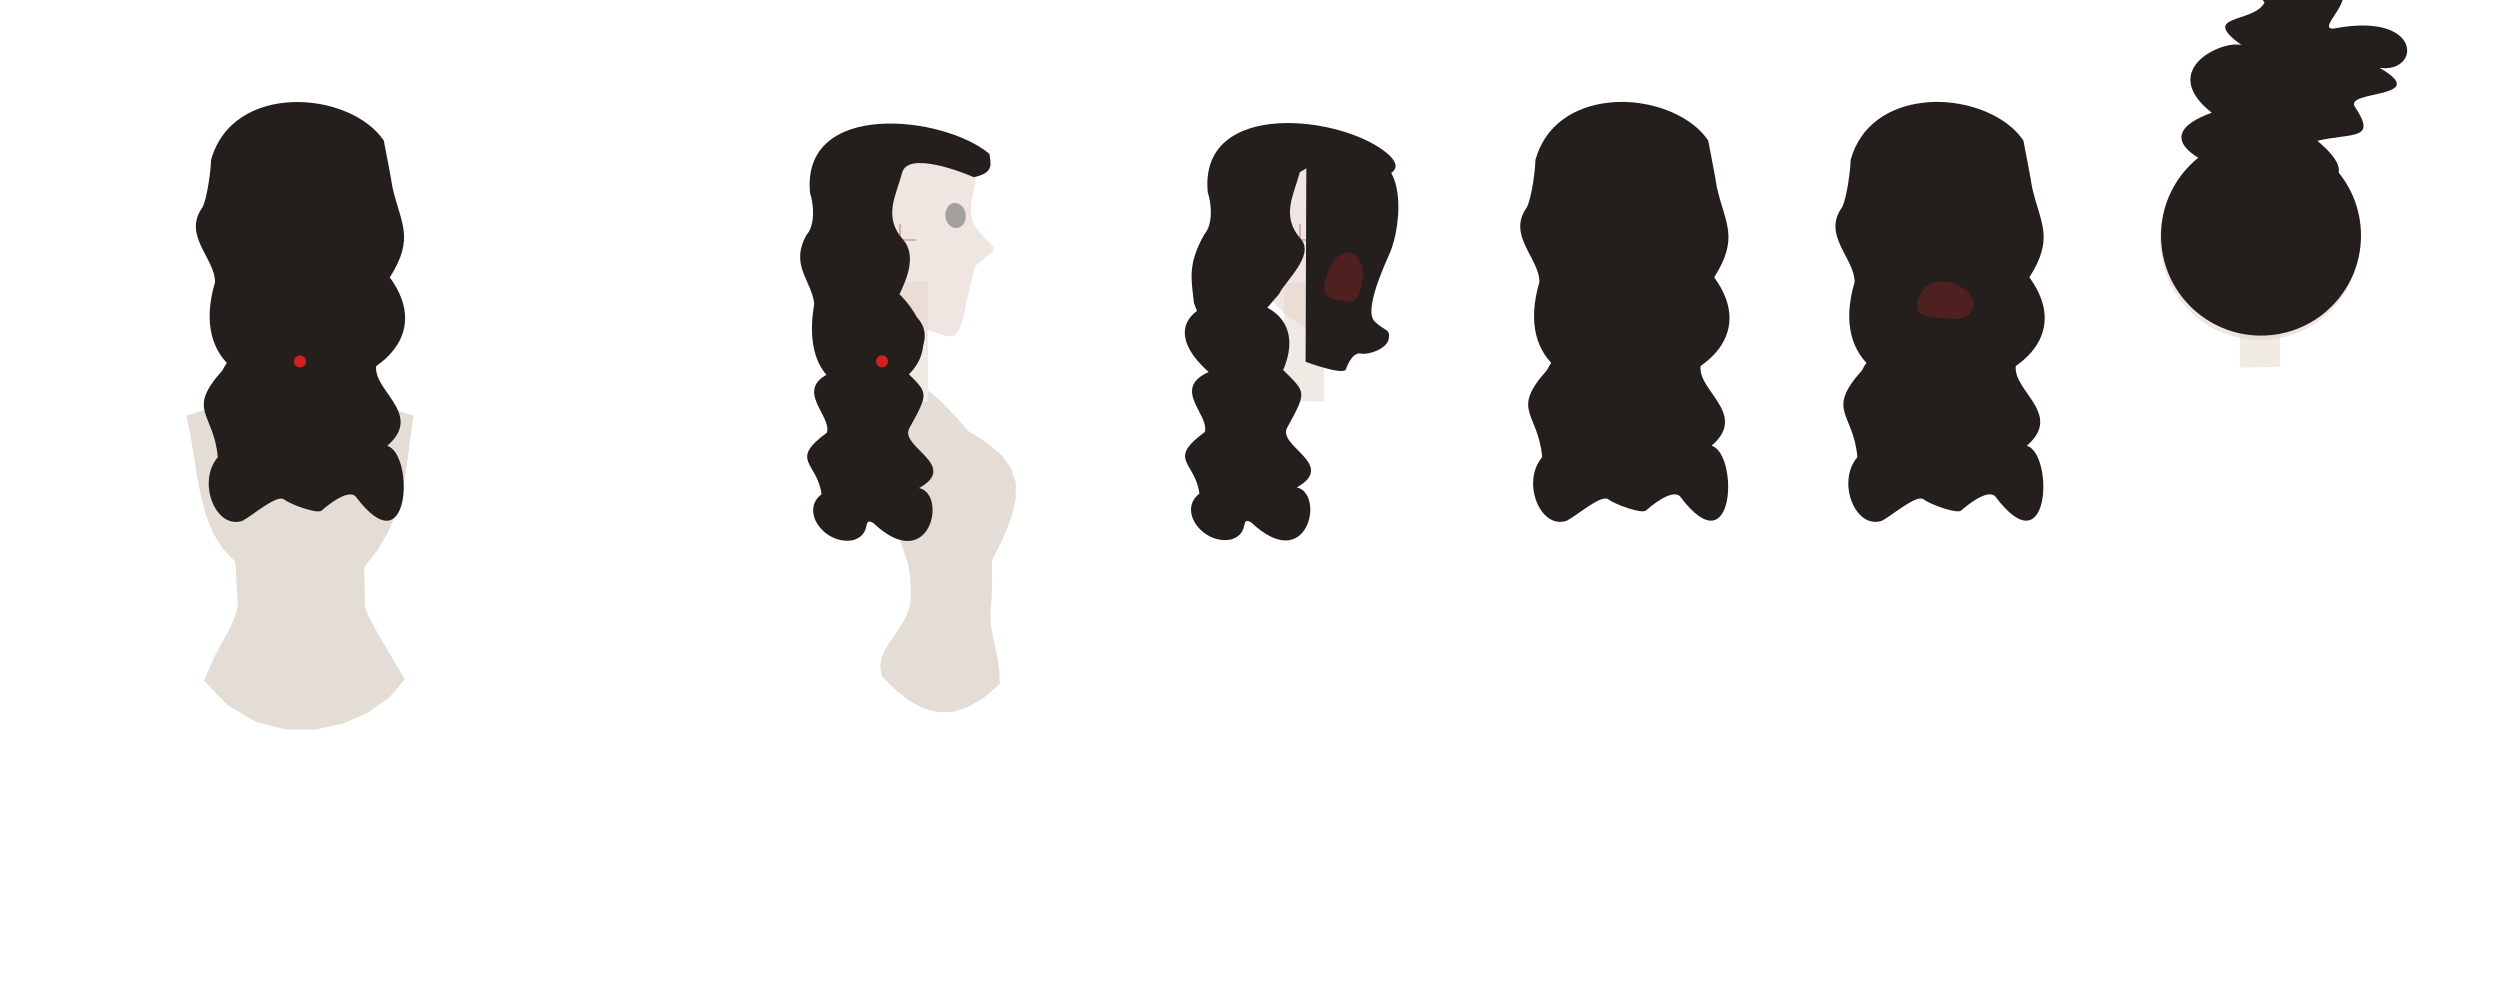
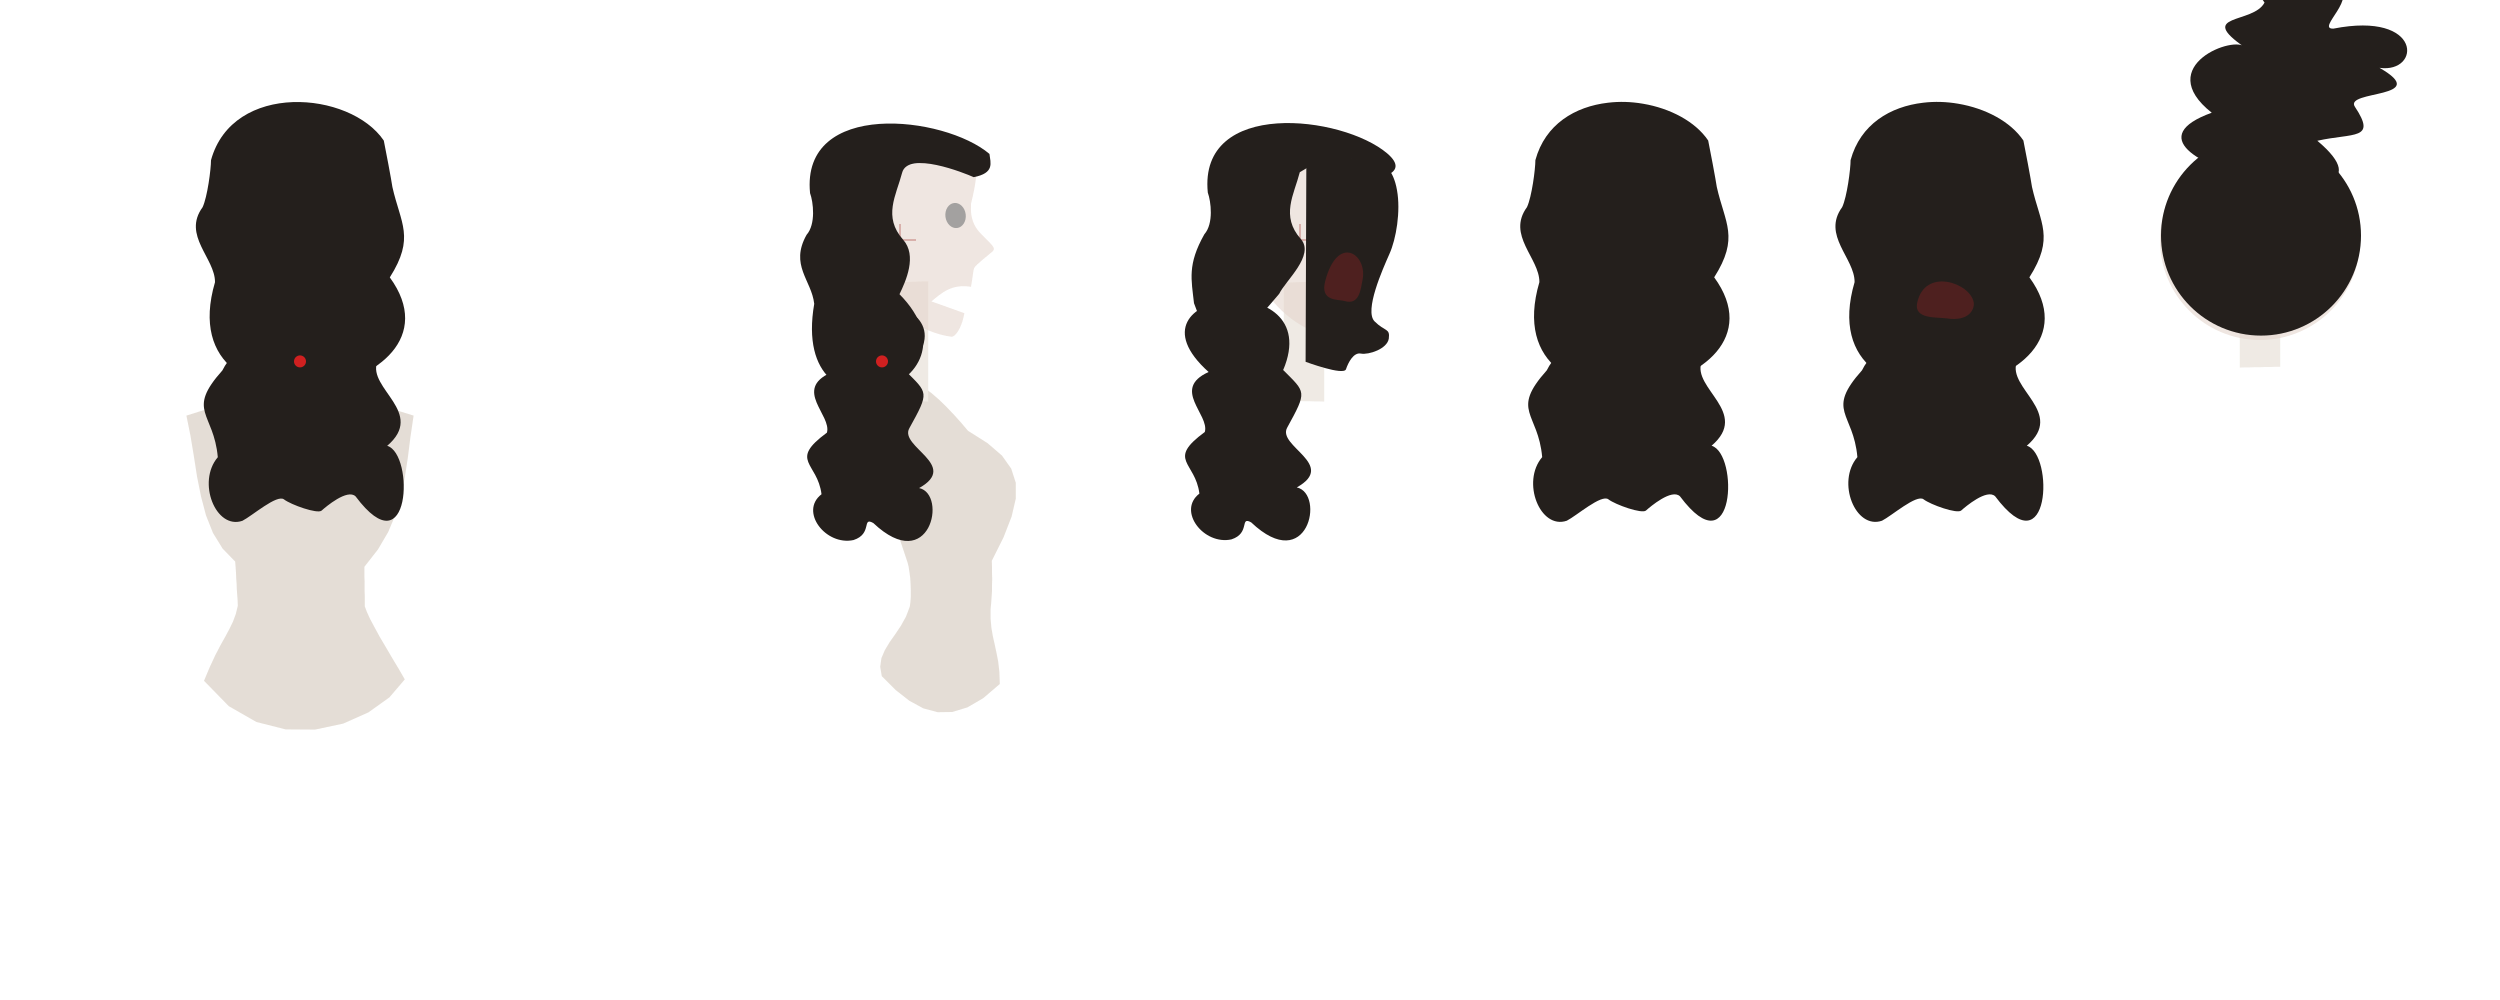
<svg xmlns="http://www.w3.org/2000/svg" width="2500" height="1000" viewBox="-1.5 -1.2 12.5 5">
  <g>
    <g opacity="0.7">
      <path d="M-0.568 0.878L-0.498 0.856L-0.427 0.834L-0.356 0.812L-0.286 0.79L-0.215 0.769L-0.144 0.747L-0.074 0.725L-0.003 0.703L0.068 0.725L0.14 0.747L0.211 0.769L0.283 0.79L0.354 0.812L0.425 0.834L0.497 0.856L0.568 0.878L0.552 0.987L0.539 1.09L0.524 1.187L0.505 1.281L0.478 1.372L0.441 1.46L0.39 1.547L0.322 1.634L0.322 1.659L0.322 1.683L0.323 1.708L0.323 1.733L0.323 1.757L0.324 1.782L0.324 1.807L0.324 1.832L0.335 1.861L0.351 1.896L0.373 1.937L0.398 1.983L0.427 2.032L0.458 2.085L0.491 2.14L0.524 2.197L0.447 2.287L0.342 2.362L0.216 2.418L0.075 2.448L-0.072 2.447L-0.218 2.41L-0.356 2.331L-0.48 2.204L-0.451 2.135L-0.424 2.077L-0.398 2.027L-0.374 1.984L-0.353 1.945L-0.335 1.908L-0.321 1.87L-0.311 1.829L-0.312 1.801L-0.314 1.774L-0.316 1.746L-0.317 1.719L-0.319 1.691L-0.32 1.664L-0.322 1.636L-0.324 1.608L-0.387 1.543L-0.435 1.465L-0.47 1.377L-0.495 1.282L-0.515 1.182L-0.531 1.079L-0.548 0.977Z" fill="#d9cfc4" />
      <path d="M-0.101 0.808L-0.101 0.733L-0.101 0.657L-0.101 0.582L-0.101 0.507L-0.101 0.432L-0.101 0.357L-0.101 0.282L-0.101 0.207L-0.076 0.207L-0.05 0.208L-0.025 0.209L0 0.21L0.025 0.211L0.05 0.212L0.076 0.213L0.101 0.214L0.101 0.287L0.101 0.361L0.101 0.435L0.101 0.509L0.101 0.582L0.101 0.656L0.101 0.73L0.101 0.804L0.076 0.804L0.051 0.805L0.025 0.805L0 0.806L-0.025 0.806L-0.051 0.807L-0.076 0.807Z" fill="#e8e1d9" />
      <path d="M-0.08 0H0.08M0 -0.08V0.08" stroke="#b04040" stroke-width="0.01" fill="none" />
      <g opacity="0.6">
        <g>
          <path style="fill:#d9c3b6;fill-opacity:1;stroke-width:0.015" d="m -0.331,-0.388 c 0.08,-0.12 0.465,-0.184 0.666,0.003 0.087,0.185 0.024,0.743 -0.331,0.846 -0.333,-0.133 -0.443,-0.594 -0.334,-0.849 z" />
          <path style="fill:#d9c3b6;fill-opacity:1;stroke-width:0.015" d="m 0.312,0.066 0.059,-0.239 c 9.196e-4,-0.002 0.137,-0.06 0.079,0.134 -0.047,0.159 -0.131,0.148 -0.138,0.105 z" />
          <path style="fill:#d9c3b6;fill-opacity:1;stroke-width:0.015" d="m -0.308,0.08 -0.059,-0.239 c -9.204e-4,-0.002 -0.137,-0.06 -0.079,0.134 0.047,0.159 0.131,0.148 0.138,0.105 z" />
        </g>
        <g>
          <ellipse style="fill:#241f1c;stroke-width:0.015" cx="-0.141" cy="-0.176" rx="0.051" ry="0.063" />
          <ellipse style="fill:#241f1c;stroke-width:0.015" cx="0.169" cy="-0.19" rx="0.051" ry="0.063" />
        </g>
      </g>
    </g>
    <g>
      <g>
        <path style="fill:#241f1c;fill-opacity:1;stroke-width:0.015" d="m -0.445,-0.399 c 0,0.045 -0.018,0.184 -0.042,0.235 -0.103,0.141 0.063,0.255 0.062,0.375 -0.247,0.843 1.307,0.569 0.874,-0.024 0.127,-0.2 0.054,-0.269 0.013,-0.452 -0.003,-0.024 -0.037,-0.205 -0.043,-0.232 -0.169,-0.25 -0.756,-0.296 -0.864,0.098 z" />
      </g>
    </g>
    <g>
      <g>
        <path style="fill:#241f1c;fill-opacity:1;stroke-width:0.015" d="m -0.388,0.652 c -0.183,0.205 -0.043,0.208 -0.023,0.434 -0.106,0.124 -0.01,0.364 0.123,0.318 0.048,-0.024 0.173,-0.134 0.208,-0.107 0.035,0.027 0.168,0.074 0.188,0.056 C 0.128,1.335 0.237,1.242 0.278,1.282 0.553,1.65 0.573,1.07 0.436,1.029 0.63,0.863 0.337,0.743 0.386,0.61 0.202,0.399 -0.266,0.404 -0.388,0.652 Z" />
      </g>
    </g>
    <g />
    <g />
    <g>
      <circle cx="0" cy="0.607" r="0.03" fill="#d02020" />
    </g>
  </g>
  <g transform="translate(3 0)">
    <g opacity="0.7">
      <path d="M0.34 0.954L0.307 0.915L0.271 0.875L0.233 0.835L0.195 0.798L0.158 0.766L0.123 0.74L0.093 0.723L0.068 0.718L0.028 0.721L-0.006 0.73L-0.036 0.743L-0.062 0.76L-0.085 0.779L-0.106 0.801L-0.125 0.824L-0.143 0.848L-0.142 0.983L-0.139 1.075L-0.13 1.14L-0.115 1.194L-0.093 1.253L-0.061 1.332L-0.018 1.446L0.038 1.613L0.043 1.633L0.047 1.659L0.051 1.689L0.053 1.722L0.054 1.754L0.054 1.784L0.052 1.811L0.049 1.833L0.03 1.883L0.005 1.928L-0.023 1.97L-0.052 2.011L-0.076 2.051L-0.093 2.091L-0.099 2.134L-0.091 2.181L-0.022 2.25L0.047 2.304L0.117 2.342L0.188 2.361L0.261 2.36L0.337 2.337L0.416 2.291L0.499 2.22L0.497 2.16L0.491 2.108L0.482 2.062L0.473 2.02L0.464 1.98L0.457 1.939L0.453 1.895L0.453 1.845L0.456 1.815L0.458 1.785L0.46 1.755L0.46 1.725L0.461 1.695L0.46 1.665L0.46 1.635L0.459 1.604L0.518 1.486L0.558 1.383L0.579 1.293L0.579 1.214L0.556 1.143L0.51 1.078L0.438 1.016Z" fill="#d9cfc4" />
      <path d="M0.141 0.808L0.141 0.733L0.141 0.657L0.141 0.582L0.141 0.507L0.141 0.432L0.141 0.357L0.141 0.282L0.141 0.207L0.116 0.207L0.09 0.208L0.065 0.209L0.04 0.21L0.015 0.211L-0.01 0.212L-0.036 0.213L-0.061 0.214L-0.061 0.287L-0.061 0.361L-0.061 0.435L-0.061 0.509L-0.061 0.582L-0.061 0.656L-0.061 0.73L-0.061 0.804L-0.036 0.804L-0.011 0.805L0.015 0.805L0.04 0.806L0.065 0.806L0.091 0.807L0.116 0.807Z" fill="#e8e1d9" />
      <path d="M-0.08 0H0.08M0 -0.08V0.08" stroke="#b04040" stroke-width="0.01" fill="none" />
      <g opacity="0.6">
        <g>
-           <path style="fill:#d9c3b6;fill-opacity:1;stroke:none;stroke-width:0.01;stroke-opacity:1" d="m -1.624,-0.363 c 0.018,0.02 -0.013,0.15 -0.021,0.182 -0.001,0.039 -0.004,0.093 0.047,0.147 0.051,0.054 0.081,0.072 0.061,0.091 -0.02,0.018 -0.085,0.067 -0.092,0.083 0.003,0.007 -0.017,0.077 -0.035,0.152 -0.01,0.041 -0.013,0.08 -0.024,0.114 -0.013,0.041 -0.034,0.074 -0.053,0.077 -0.31,-0.041 -0.598,-0.435 -0.546,-0.727 0,0 0.394,-0.234 0.663,-0.12 z" transform="translate(2)" />
+           <path style="fill:#d9c3b6;fill-opacity:1;stroke:none;stroke-width:0.01;stroke-opacity:1" d="m -1.624,-0.363 c 0.018,0.02 -0.013,0.15 -0.021,0.182 -0.001,0.039 -0.004,0.093 0.047,0.147 0.051,0.054 0.081,0.072 0.061,0.091 -0.02,0.018 -0.085,0.067 -0.092,0.083 -0.004,0.005 -0.007,0.044 -0.016,0.094 -0.098,-0.016 -0.148,0.032 -0.198,0.073 l 0.165,0.059 c -0.003,0.014 -0.006,0.028 -0.01,0.041 -0.013,0.041 -0.034,0.074 -0.053,0.077 -0.31,-0.041 -0.598,-0.435 -0.546,-0.727 0,0 0.394,-0.234 0.663,-0.12 z" transform="translate(2)" />
        </g>
        <g>
          <g transform="rotate(-6.822044,-0.00126443,0.6195179)">
            <ellipse style="fill:#241f1c;stroke-width:0.015" cx="0.364" cy="-0.084" rx="0.051" ry="0.063" />
          </g>
        </g>
      </g>
    </g>
    <g />
    <g>
      <g transform="translate(1.696607,0.1012358)">
        <path style="fill:#241f1c;fill-opacity:1;stroke-width:0.015" d="m -2.043,0.562 c -0.188,0.085 0.006,0.213 -0.019,0.3 -0.193,0.142 -0.047,0.147 -0.027,0.308 -0.112,0.086 0.021,0.259 0.16,0.229 0.096,-0.031 0.04,-0.118 0.099,-0.085 C -1.547,1.581 -1.458,1.17 -1.601,1.139 -1.397,1.025 -1.702,0.933 -1.65,0.84 -1.548,0.656 -1.557,0.666 -1.67,0.552 -1.232,0.131 -2.44,0.026 -2.043,0.562 Z" />
      </g>
    </g>
    <g />
    <g>
      <g transform="matrix(0.99292 -0.118786 0.118786 0.99292 -0.053599 0.004236)">
        <path style="fill:#241f1c;fill-opacity:1;stroke-width:0.015" d="m -0.365,-0.284 c 0.011,0.046 0.011,0.158 -0.042,0.205 -0.103,0.141 -0.002,0.228 -0.003,0.347 -0.216,0.724 0.827,0.515 0.429,0.003 0.039,-0.061 0.112,-0.181 0.05,-0.269 -0.087,-0.126 -0.008,-0.223 0.035,-0.332 0.042,-0.108 0.31,0.038 0.353,0.064 0.107,-0.008 0.092,-0.06 0.092,-0.106 -0.201,-0.217 -0.904,-0.384 -0.914,0.088 z" />
      </g>
    </g>
    <g>
      <circle cx="-0.09" cy="0.607" r="0.03" fill="#d02020" />
    </g>
  </g>
  <g id="quarter" transform="translate(5 0)" style="color:#c8504a">
    <g opacity="0.7" id="g95">
      <path d="M0.121 0.808L0.121 0.733L0.121 0.657L0.121 0.582L0.121 0.507L0.121 0.432L0.121 0.357L0.121 0.282L0.121 0.207L0.096 0.207L0.07 0.208L0.045 0.209L0.02 0.21L-0.005 0.211L-0.03 0.212L-0.056 0.213L-0.081 0.214L-0.081 0.287L-0.081 0.361L-0.081 0.435L-0.081 0.509L-0.081 0.582L-0.081 0.656L-0.081 0.73L-0.081 0.804L-0.056 0.804L-0.031 0.805L-0.005 0.805L0.02 0.806L0.045 0.806L0.071 0.807L0.096 0.807Z" fill="#e8e1d9" />
      <path d="M-0.08 0H0.08M0 -0.08V0.08" stroke="#b04040" stroke-width="0.01" fill="none" />
      <g opacity="0.6">
        <g>
          <path style="fill:#d9c3b6;fill-opacity:1;stroke-width:0.015" d="m 4.738,-0.39 c 0.08,-0.12 0.465,-0.184 0.666,0.003 0.027,0.056 -2.248e-4,0.149 -0.006,0.252 C 5.385,0.098 5.319,0.388 5.072,0.459 4.739,0.325 4.629,-0.135 4.738,-0.39 Z" transform="translate(-5)" />
        </g>
        <g>
          <g transform="translate(0.02)">
            <g transform="matrix(0.866,0,0,1,0.1808,0)">
              <g>
                <ellipse style="fill:#241f1c;stroke-width:0.015" cx="0.169" cy="-0.19" rx="0.051" ry="0.063" />
              </g>
            </g>
          </g>
          <g transform="translate(0.02)">
            <g transform="matrix(0.866,0,0,1,0.1884,0)">
              <g>
                <ellipse style="fill:#241f1c;stroke-width:0.015" cx="-0.141" cy="-0.176" rx="0.051" ry="0.063" />
              </g>
            </g>
          </g>
        </g>
      </g>
    </g>
    <g id="quarter-back">
      <path style="fill:#241f1c;fill-opacity:1;stroke-width:0.015" d="m -0.457,0.66 c -0.188,0.085 0.006,0.213 -0.019,0.3 -0.193,0.142 -0.047,0.147 -0.027,0.308 -0.112,0.086 0.021,0.259 0.16,0.229 0.096,-0.031 0.04,-0.118 0.099,-0.085 C 0.039,1.68 0.127,1.269 -0.016,1.237 0.188,1.123 -0.116,1.031 -0.064,0.938 0.037,0.754 0.029,0.764 -0.084,0.65 0.137,0.128 -0.921,0.244 -0.457,0.66 Z" id="path72-3" />
      <path style="fill:#241f1c;fill-opacity:1;stroke-width:0.015" d="m -0.461,-0.237 c 0.016,0.044 0.03,0.155 -0.017,0.208 -0.086,0.152 -0.065,0.227 -0.052,0.345 0.108,0.305 0.189,0.233 0.426,-0.047 0.031,-0.065 0.18,-0.193 0.108,-0.274 -0.102,-0.115 -0.034,-0.221 -0.005,-0.334 0.104,-0.065 0.191,-0.091 0.292,-0.058 0.043,0.014 0.118,0.072 0.132,0.078 0.067,-0.024 0.074,-0.062 0.013,-0.114 -0.225,-0.191 -0.944,-0.274 -0.897,0.196 z" id="path80-7" />
    </g>
    <g id="layer1">
      <path style="color:#c8504a;fill:#241f1c;stroke-width:0.01" d="m 0.418,-0.376 c 0,0 0.049,0.022 0.067,0.127 C 0.504,-0.144 0.481,-0.005 0.447,0.07 0.414,0.145 0.32,0.354 0.373,0.407 0.425,0.459 0.451,0.44 0.444,0.493 0.436,0.545 0.343,0.575 0.305,0.568 0.268,0.56 0.241,0.613 0.23,0.646 0.219,0.68 0.028,0.609 0.028,0.609 l 0.004,-1.067 z" id="path4111" />
    </g>
    <g opacity="0.5">
      <g>
        <g transform="translate(0.02)" style="">
          <g transform="matrix(0.866,0,0,1,0.2021,0)">
            <g>
              <path style="fill:#782121;fill-opacity:1;stroke-width:0.015" d="M -0.111,0.206 C -0.039,-0.034 0.137,0.072 0.104,0.202 0.094,0.243 0.088,0.328 8.0050574e-4,0.305 -0.035,0.296 -0.142,0.309 -0.111,0.206 Z" />
            </g>
          </g>
        </g>
      </g>
    </g>
  </g>
  <g id="back-view" transform="translate(6.6 0)" style="color:#c8504a">
    <g opacity="0.7" id="g412">
      <path d="M-0.101 0.808L-0.101 0.733L-0.101 0.657L-0.101 0.582L-0.101 0.507L-0.101 0.432L-0.101 0.357L-0.101 0.282L-0.101 0.207L-0.076 0.207L-0.05 0.208L-0.025 0.209L0 0.21L0.025 0.211L0.05 0.212L0.076 0.213L0.101 0.214L0.101 0.287L0.101 0.361L0.101 0.435L0.101 0.509L0.101 0.582L0.101 0.656L0.101 0.73L0.101 0.804L0.076 0.804L0.051 0.805L0.025 0.805L0 0.806L-0.025 0.806L-0.051 0.807L-0.076 0.807Z" fill="#e8e1d9" />
      <path d="M-0.08 0H0.08M0 -0.08V0.08" stroke="#b04040" stroke-width="0.01" fill="none" />
      <g opacity="0.6">
        <g>
          <g>
            <path style="fill:#d9c3b6;fill-opacity:1;stroke-width:0.015" d="m -0.331,-0.388 c 0.08,-0.12 0.465,-0.184 0.666,0.003 0.087,0.185 0.024,0.743 -0.331,0.846 -0.333,-0.133 -0.443,-0.594 -0.334,-0.849 z" />
            <path style="fill:#d9c3b6;fill-opacity:1;stroke-width:0.015" d="m 0.312,0.066 0.059,-0.239 c 9.196e-4,-0.002 0.137,-0.06 0.079,0.134 -0.047,0.159 -0.131,0.148 -0.138,0.105 z" />
            <path style="fill:#d9c3b6;fill-opacity:1;stroke-width:0.015" d="m -0.308,0.08 -0.059,-0.239 c -9.204e-4,-0.002 -0.137,-0.06 -0.079,0.134 0.047,0.159 0.131,0.148 0.138,0.105 z" />
          </g>
        </g>
      </g>
    </g>
    <g id="back-view-over">
      <g id="g28-8" transform="translate(0.0219265,-3.7855e-4)">
        <path style="fill:#241f1c;fill-opacity:1;stroke-width:0.015" d="m -0.445,-0.399 c 0,0.045 -0.018,0.184 -0.042,0.235 -0.103,0.141 0.063,0.255 0.062,0.375 -0.247,0.843 1.307,0.569 0.874,-0.024 0.127,-0.2 0.054,-0.269 0.013,-0.452 -0.003,-0.024 -0.037,-0.205 -0.043,-0.232 -0.064,-0.095 -0.19,-0.161 -0.326,-0.184 -0.058,-0.01 -0.117,-0.012 -0.175,-0.005 -0.164,0.019 -0.314,0.107 -0.363,0.287 z" id="path26-0" />
      </g>
      <g id="g34-1" transform="translate(0.0219265,-3.7855e-4)">
        <path style="fill:#241f1c;fill-opacity:1;stroke-width:0.015" d="m -0.388,0.652 c -0.183,0.205 -0.043,0.208 -0.023,0.434 -0.106,0.124 -0.01,0.364 0.123,0.318 0.048,-0.024 0.173,-0.134 0.208,-0.107 0.035,0.027 0.168,0.074 0.188,0.056 C 0.128,1.335 0.237,1.242 0.278,1.282 0.553,1.65 0.573,1.07 0.436,1.029 0.63,0.863 0.337,0.743 0.386,0.61 0.202,0.399 -0.266,0.404 -0.388,0.652 Z" id="path32-2" />
      </g>
    </g>
  </g>
  <g id="front-down" transform="translate(8.2 0)" style="color:#c8504a">
    <g opacity="0.7" id="g741">
      <path d="M-0.101 0.784L-0.101 0.709L-0.101 0.634L-0.101 0.559L-0.101 0.484L-0.101 0.409L-0.101 0.333L-0.101 0.258L-0.101 0.183L-0.076 0.184L-0.05 0.185L-0.025 0.186L0 0.187L0.025 0.188L0.05 0.188L0.076 0.189L0.101 0.19L0.101 0.264L0.101 0.338L0.101 0.411L0.101 0.485L0.101 0.559L0.101 0.633L0.101 0.707L0.101 0.78L0.076 0.781L0.051 0.781L0.025 0.782L0 0.782L-0.025 0.783L-0.051 0.783L-0.076 0.784Z" fill="#e8e1d9" />
      <path d="M-0.08 0H0.08M0 -0.08V0.08" stroke="#b04040" stroke-width="0.01" fill="none" />
      <g opacity="0.6">
        <g transform="translate(0,-0.11)">
          <g transform="matrix(1,0,0,0.766,0.0177966,0.1305051)">
            <g>
              <path style="fill:#d9c3b6;fill-opacity:1;stroke-width:0.015" d="m -0.308,0.08 -0.059,-0.239 c -9.204e-4,-0.002 -0.137,-0.06 -0.079,0.134 0.047,0.159 0.131,0.148 0.138,0.105 z" />
            </g>
          </g>
          <g transform="matrix(1,0,0,0.766,-0.015572,0.133472)">
            <g>
              <path style="fill:#d9c3b6;fill-opacity:1;stroke-width:0.015" d="m 0.312,0.066 0.059,-0.239 c 9.196e-4,-0.002 0.137,-0.06 0.079,0.134 -0.047,0.159 -0.131,0.148 -0.138,0.105 z" />
            </g>
          </g>
          <path style="fill:#d9c3b6;fill-opacity:1;stroke-width:0.015" d="m -0.324,-0.28 c 0.08,-0.12 0.465,-0.184 0.666,0.003 0.087,0.185 0.024,0.743 -0.331,0.846 -0.333,-0.133 -0.443,-0.594 -0.334,-0.849 z" />
        </g>
        <g transform="translate(0,-0.11)">
          <g transform="translate(-0.0033846,-0.00842686)">
            <g transform="matrix(1,0,0,0.766,0,0.2324)">
              <g>
                <ellipse style="fill:#241f1c;stroke-width:0.015" cx="0.169" cy="-0.19" rx="0.051" ry="0.063" />
              </g>
            </g>
          </g>
          <g transform="translate(-0.0033846,-0.00842686)">
            <g transform="matrix(1,0,0,0.766,0,0.2422)">
              <g>
                <ellipse style="fill:#241f1c;stroke-width:0.015" cx="-0.141" cy="-0.176" rx="0.051" ry="0.063" />
              </g>
            </g>
          </g>
        </g>
      </g>
    </g>
    <g id="front-down-back">
      <g id="g28-8-7" transform="translate(-0.0020565,-3.7855e-4)" style="color:#c8504a">
        <path style="fill:#241f1c;fill-opacity:1;stroke-width:0.015" d="m -0.445,-0.399 c 0,0.045 -0.018,0.184 -0.042,0.235 -0.103,0.141 0.063,0.255 0.062,0.375 -0.247,0.843 1.307,0.569 0.874,-0.024 0.127,-0.2 0.054,-0.269 0.013,-0.452 -0.003,-0.024 -0.037,-0.205 -0.043,-0.232 -0.064,-0.095 -0.19,-0.161 -0.326,-0.184 -0.058,-0.01 -0.117,-0.012 -0.175,-0.005 -0.164,0.019 -0.314,0.107 -0.363,0.287 z" id="path26-0-3" />
      </g>
      <g id="g34-1-0" transform="translate(-0.0020565,-3.7855e-4)" style="color:#c8504a">
        <path style="fill:#241f1c;fill-opacity:1;stroke-width:0.015" d="m -0.388,0.652 c -0.183,0.205 -0.043,0.208 -0.023,0.434 -0.106,0.124 -0.01,0.364 0.123,0.318 0.048,-0.024 0.173,-0.134 0.208,-0.107 0.035,0.027 0.168,0.074 0.188,0.056 C 0.128,1.335 0.237,1.242 0.278,1.282 0.553,1.65 0.573,1.07 0.436,1.029 0.63,0.863 0.337,0.743 0.386,0.61 0.202,0.399 -0.266,0.404 -0.388,0.652 Z" id="path32-2-2" />
      </g>
    </g>
    <g opacity="0.5">
      <g transform="translate(0,-0.11)">
        <g transform="translate(-0.0033846,0.00842686)">
          <g transform="matrix(1,0,0,0.766,0,0.2598)">
            <g>
              <path style="fill:#782121;fill-opacity:1;stroke-width:0.015" d="M -0.111,0.206 C -0.074,-0.032 0.157,0.074 0.172,0.202 0.177,0.243 0.15,0.328 0.036,0.305 -0.011,0.296 -0.127,0.312 -0.111,0.206 Z" />
            </g>
          </g>
        </g>
      </g>
    </g>
  </g>
  <g id="top" transform="translate(9.8 0)" style="color:#c8504a">
    <g opacity="0.7" id="g1194">
      <path d="M-0.101 0.638L-0.101 0.563L-0.101 0.487L-0.101 0.412L-0.101 0.337L-0.101 0.262L-0.101 0.187L-0.101 0.112L-0.101 0.037L-0.076 0.037L-0.05 0.038L-0.025 0.039L0 0.04L0.025 0.041L0.05 0.042L0.076 0.043L0.101 0.044L0.101 0.117L0.101 0.191L0.101 0.265L0.101 0.339L0.101 0.412L0.101 0.486L0.101 0.56L0.101 0.634L0.076 0.634L0.051 0.635L0.025 0.635L0 0.636L-0.025 0.636L-0.051 0.637L-0.076 0.637Z" fill="#e8e1d9" />
      <path d="M-0.08 0H0.08M0 -0.08V0.08" stroke="#b04040" stroke-width="0.01" fill="none" />
      <g opacity="0.6">
        <g>
          <circle cx="0" cy="0" r="0.5" style="fill:#d9c3b6" />
        </g>
      </g>
    </g>
    <g id="top-over">
      <g transform="matrix(1.417472,0.3588961,-0.2442,0.9644761,2.867431,-0.764364)" id="g74-0" style="stroke-width:0.829">
        <path style="fill:#241f1c;fill-opacity:1;stroke-width:0.012" d="m -2.039,0.892 c -0.24,-0.157 0.016,-0.413 0.055,-0.359 -0.193,-0.105 0.008,-0.124 0.027,-0.243 -0.163,-0.204 0.07,-0.224 0.219,-0.174 0.096,0.023 -0.029,0.241 0.031,0.216 0.283,-0.197 0.329,0.111 0.186,0.134 0.204,0.084 -0.1,0.152 -0.049,0.22 0.102,0.136 0.017,0.128 -0.096,0.212 0.438,0.311 -0.771,0.388 -0.373,-0.007 z" id="path72-30" />
      </g>
      <ellipse style="fill:#241f1c;stroke-width:0.01" id="path3872" cx="0.005" cy="-0.022" rx="0.5" ry="0.5" />
    </g>
  </g>
</svg>
